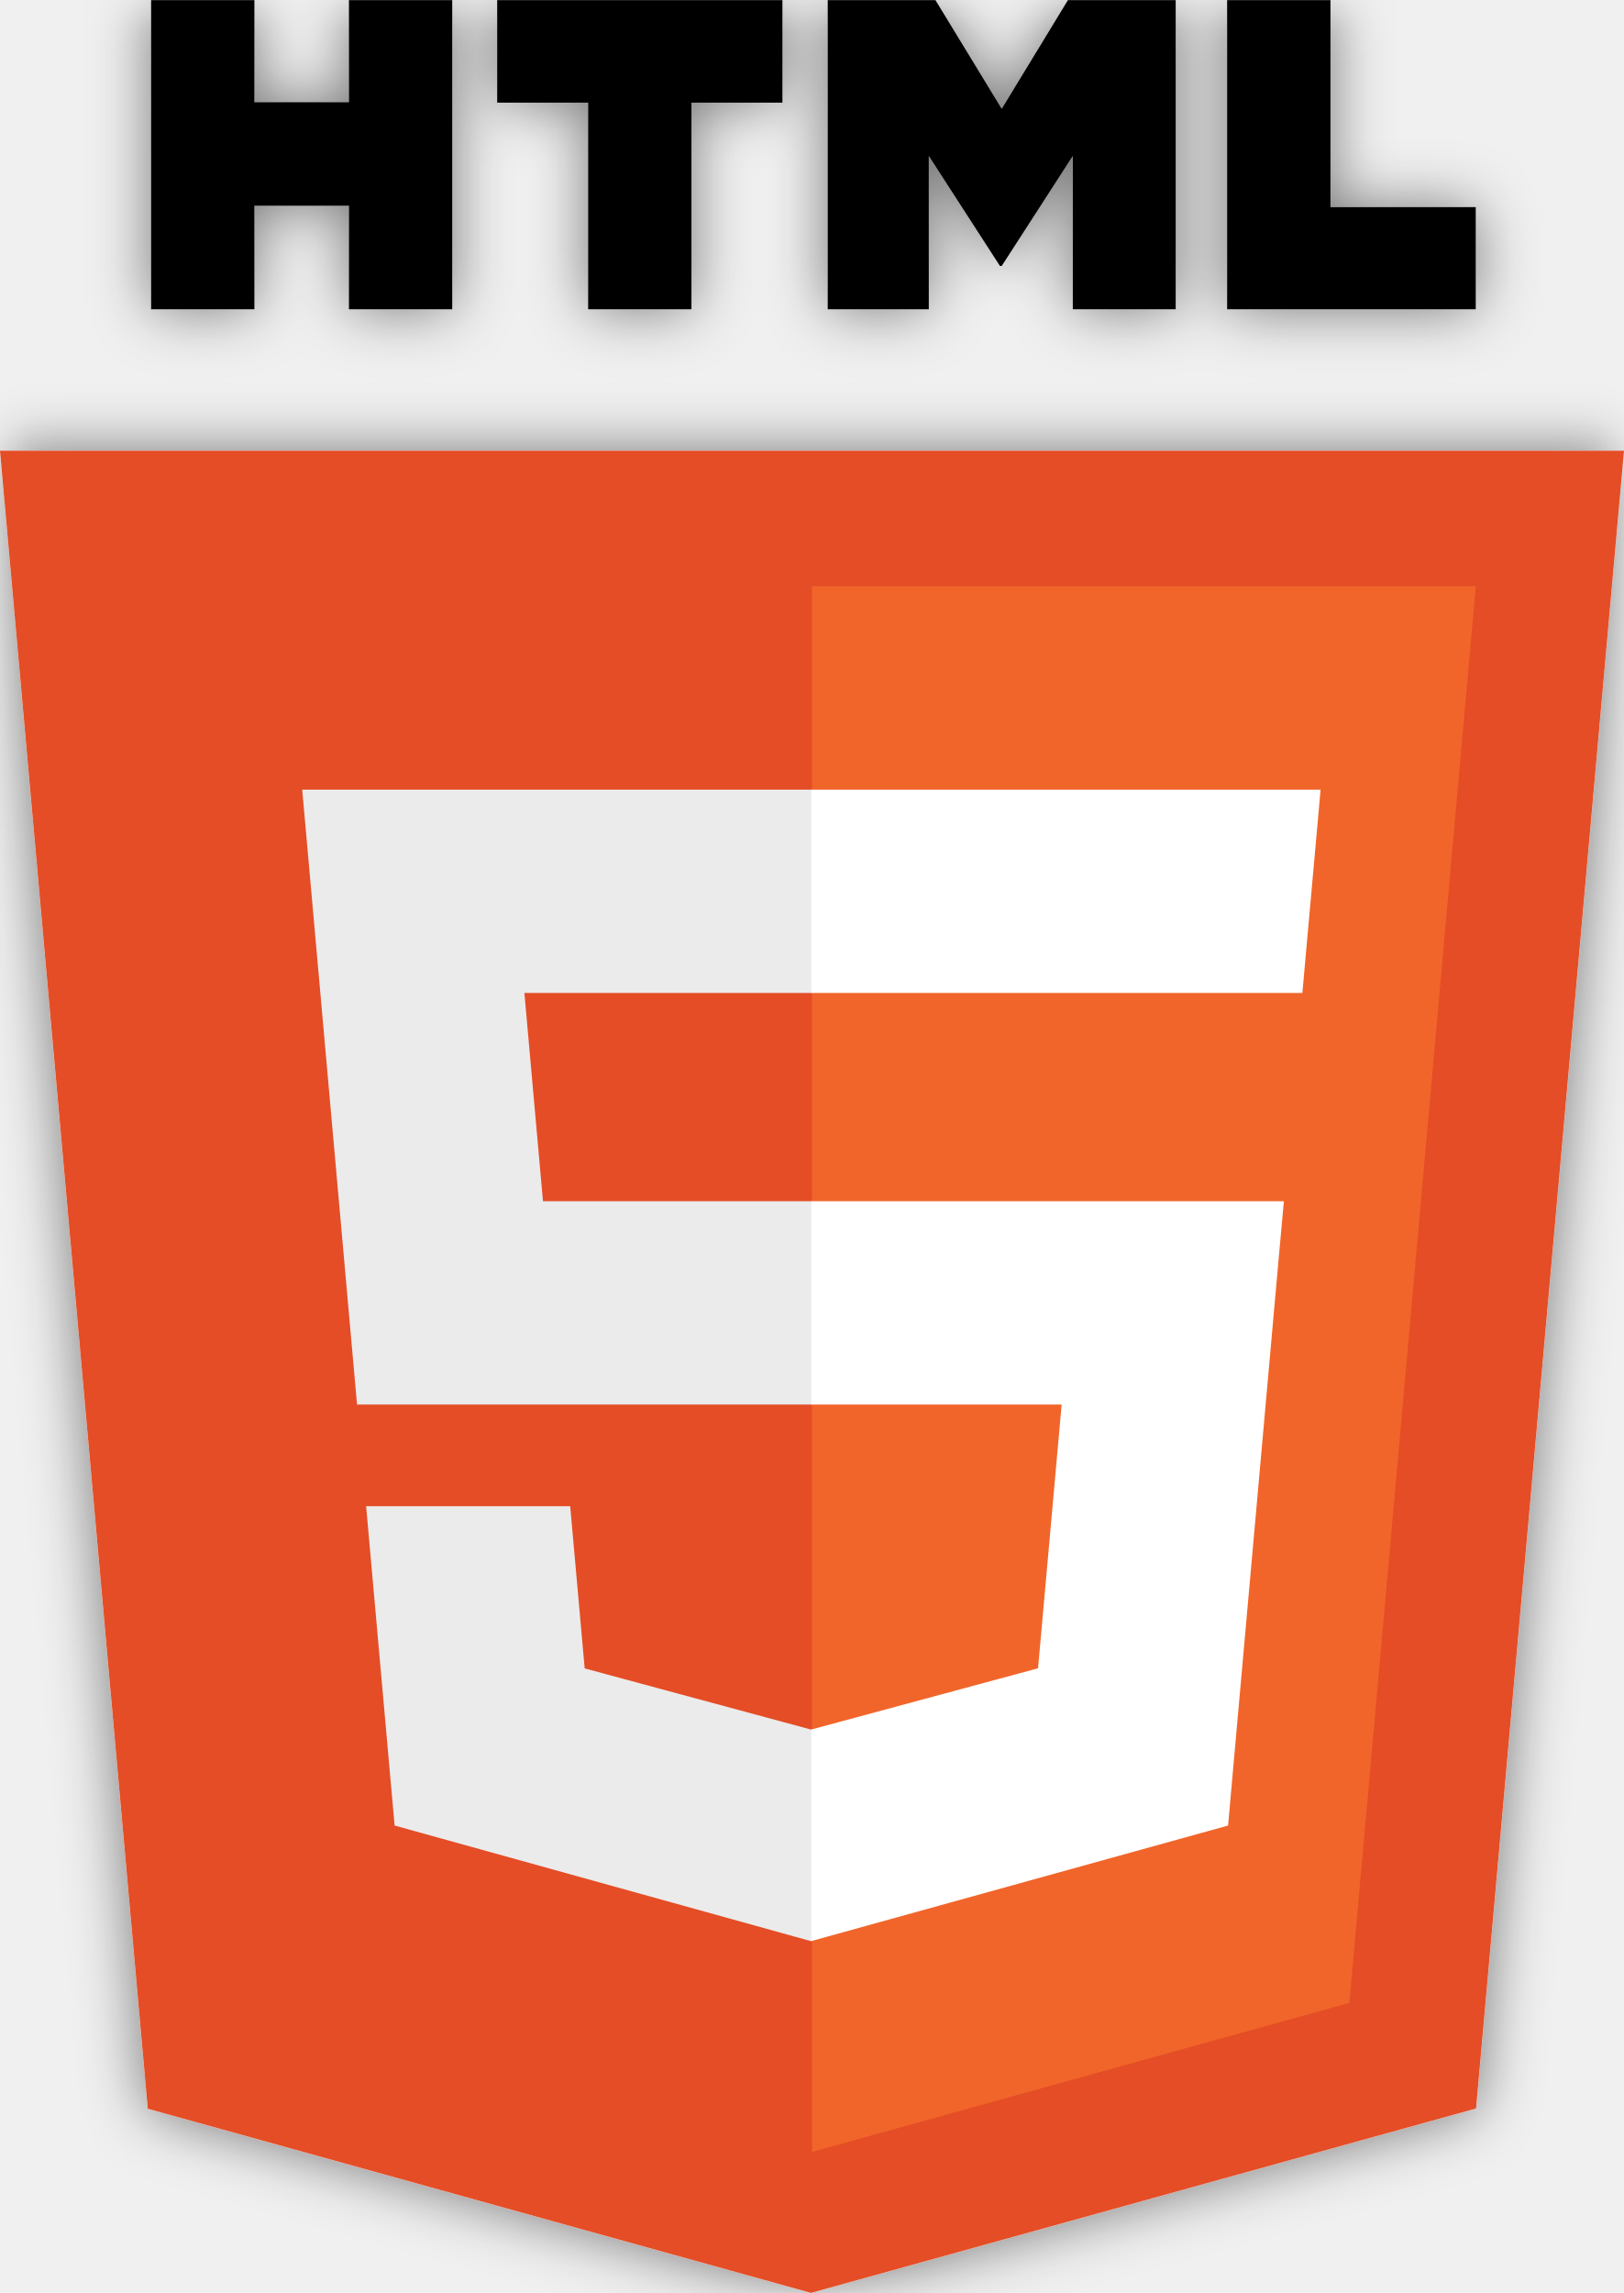
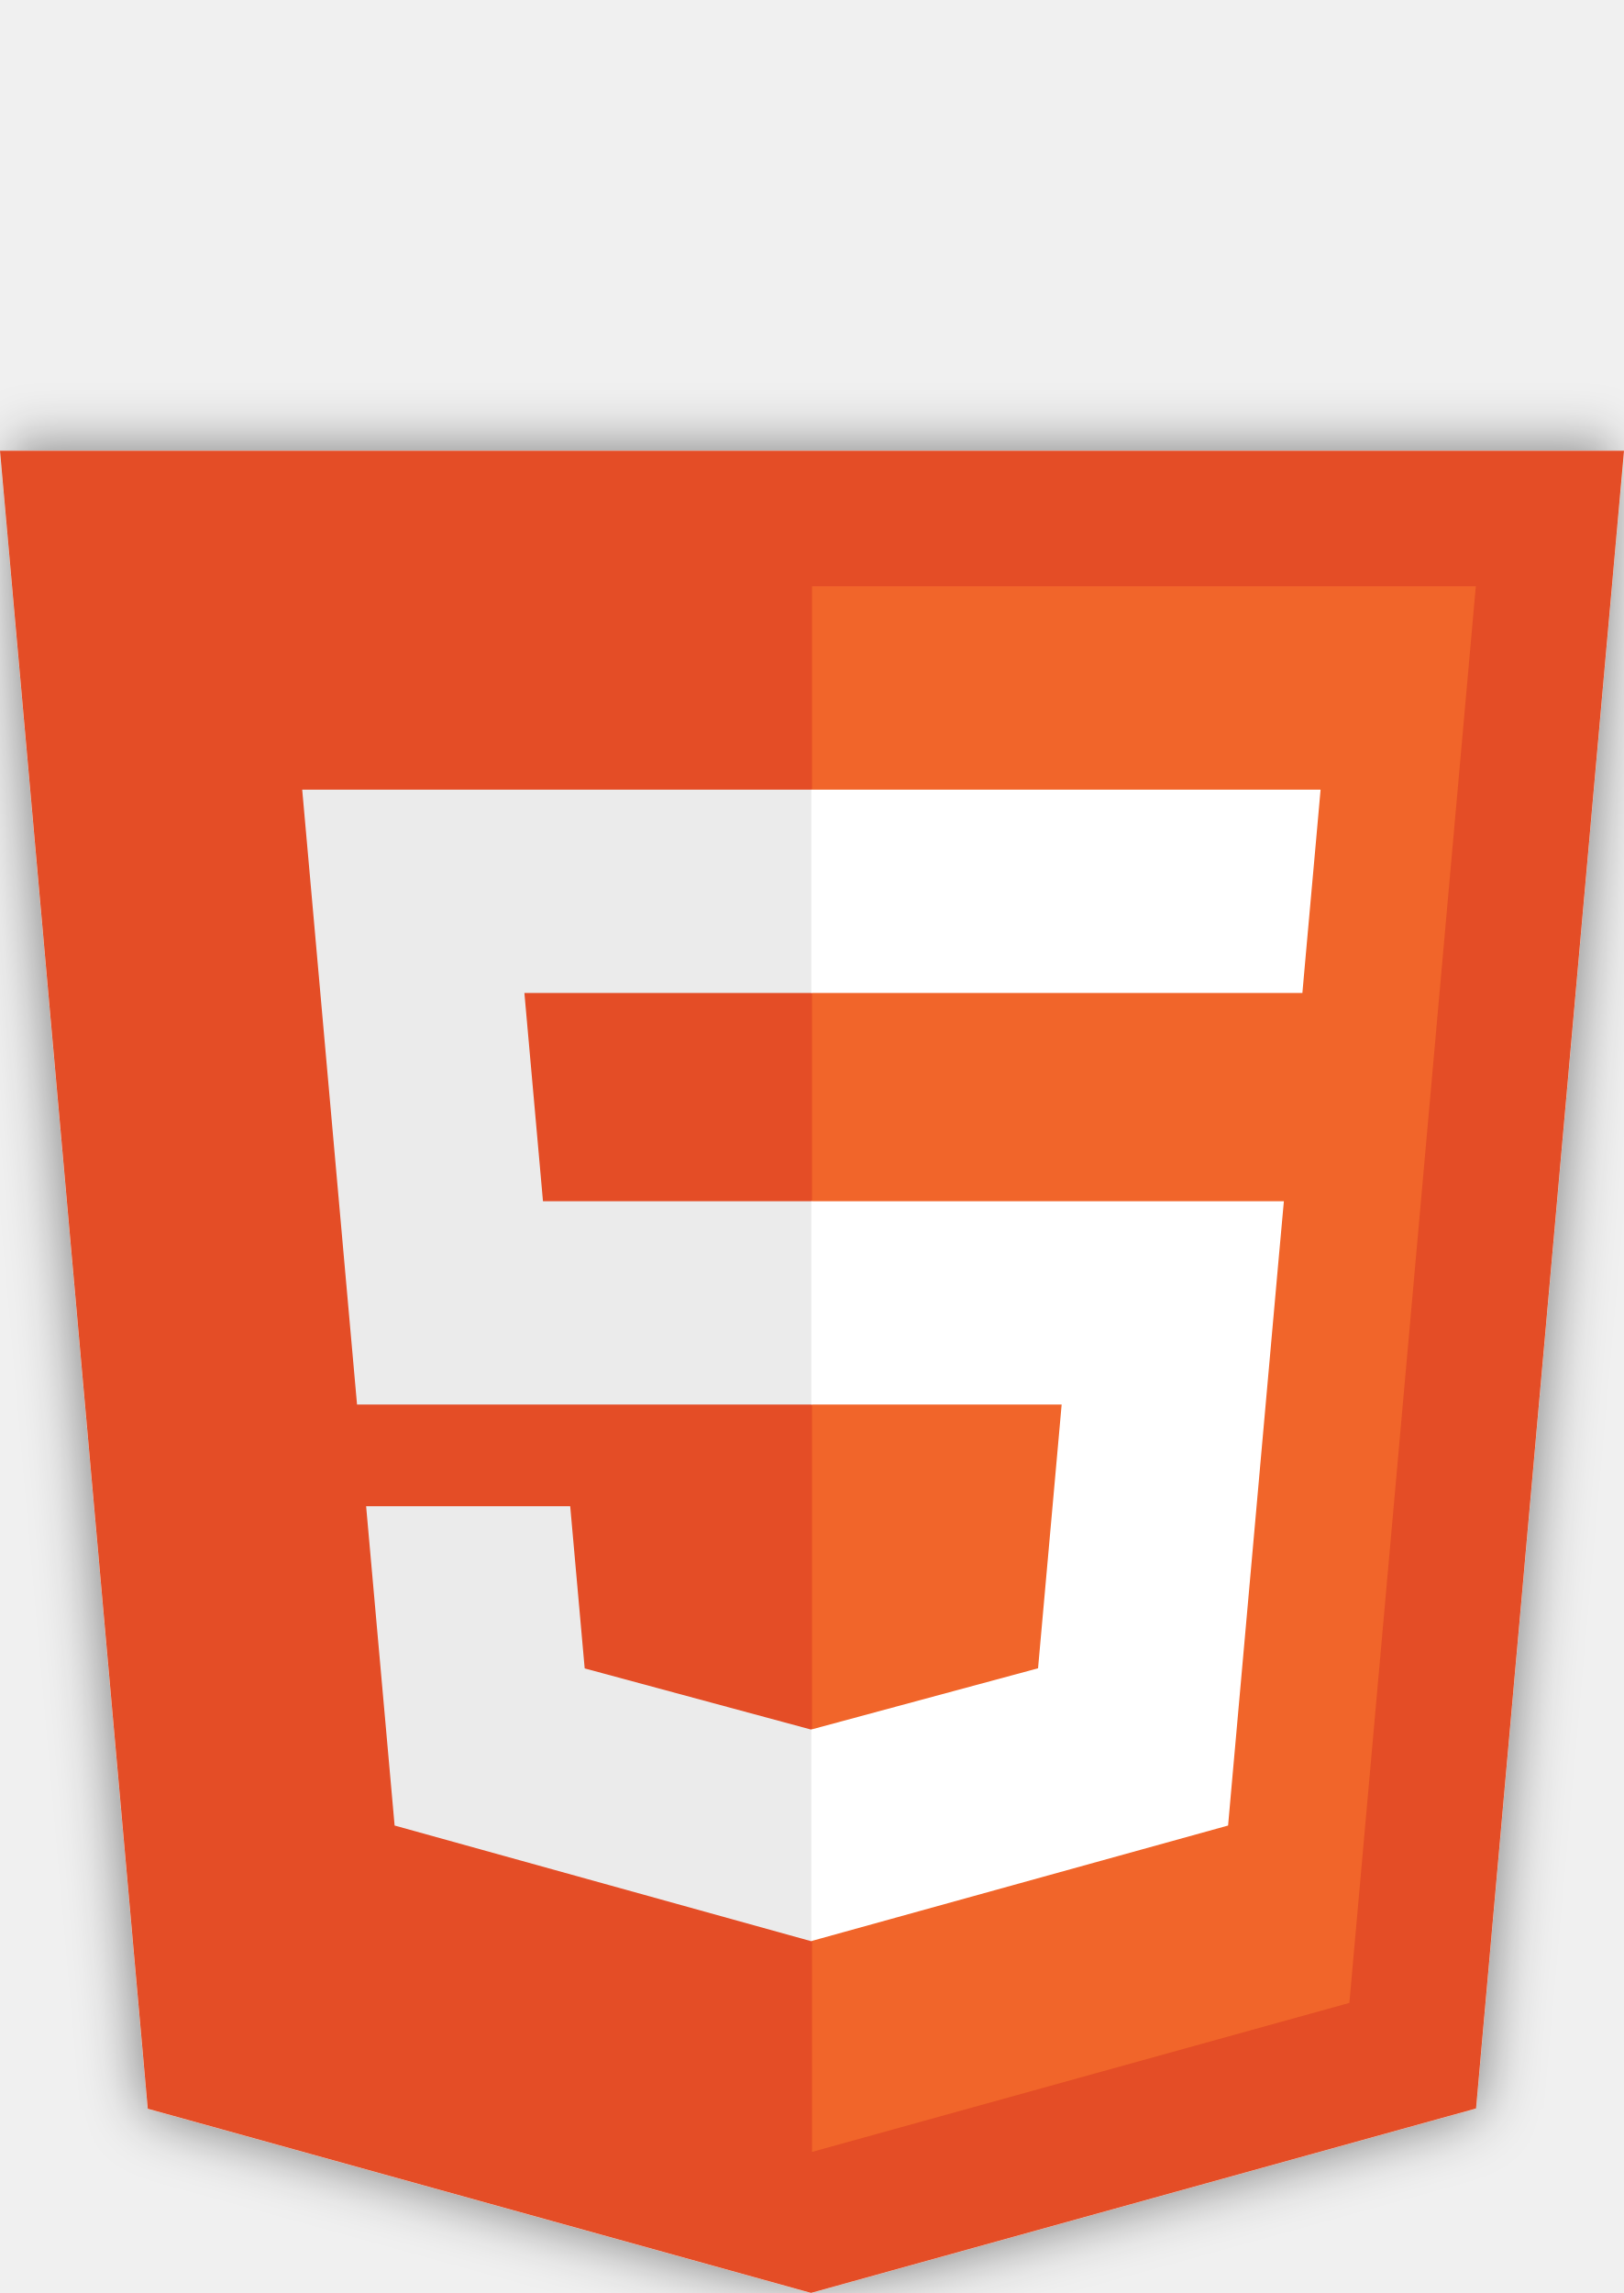
<svg xmlns="http://www.w3.org/2000/svg" width="1771" height="2500" viewBox="221.807 89.47 440 621.061" enable-background="new 221.807 89.47 440 621.061">
  <filter id="a" width="150%" height="150%" x="-5%" y="-5%">
    <feFlood flood-color="#000" result="floodFill" flood-opacity=".5" />
    <feComposite in="floodFill" in2="SourceAlpha" operator="in" result="coloredAlpha" />
    <feGaussianBlur in="coloredAlpha" result="blur" stdDeviation="8" />
    <feComposite in="blur" in2="SourceGraphic" operator="out" result="maskedOffsetBlur" />
    <feMerge>
      <feMergeNode in="maskedOffsetBlur" />
      <feMergeNode in="SourceGraphic" />
    </feMerge>
  </filter>
  <g filter="url(#a)">
    <path fill="#e44d26" d="M261.849 660.647l-40.042-449.125h440l-40.086 449.054-180.184 49.954z" />
    <path fill="#f16529" d="M441.807 672.348l145.596-40.367 34.258-383.735H441.807z" />
    <path fill="#ebebeb" d="M441.807 414.82h-72.888l-5.035-56.406h77.923V303.33H303.683l1.32 14.778 13.538 151.794h123.266zM441.807 557.876l-.242.066-61.346-16.566-3.922-43.93h-55.294l7.718 86.489 112.834 31.323.252-.071z" />
-     <path d="M262.745 89.47h27.992v27.656h25.606V89.47h27.993v83.75h-27.993v-28.044h-25.606v28.044h-27.99l-.002-83.75zM381.149 117.244h-24.642V89.47H433.8v27.774h-24.654v55.976H381.15v-55.976h-.001zM446.065 89.47h29.19l17.955 29.428 17.938-29.428h29.2v83.75h-27.882v-41.512l-19.259 29.778h-.481l-19.272-29.778v41.512h-27.39V89.47zM554.277 89.47h28v56.068h39.368v27.682h-67.368V89.47z" />
    <path fill="#fff" d="M441.617 414.82v55.082h67.83l-6.395 71.44-61.435 16.58v57.307l112.924-31.294.826-9.309 12.946-145.014 1.344-14.792h-14.842zM441.617 303.33v55.084H574.67l1.103-12.382 2.51-27.924 1.318-14.778z" />
  </g>
</svg>
